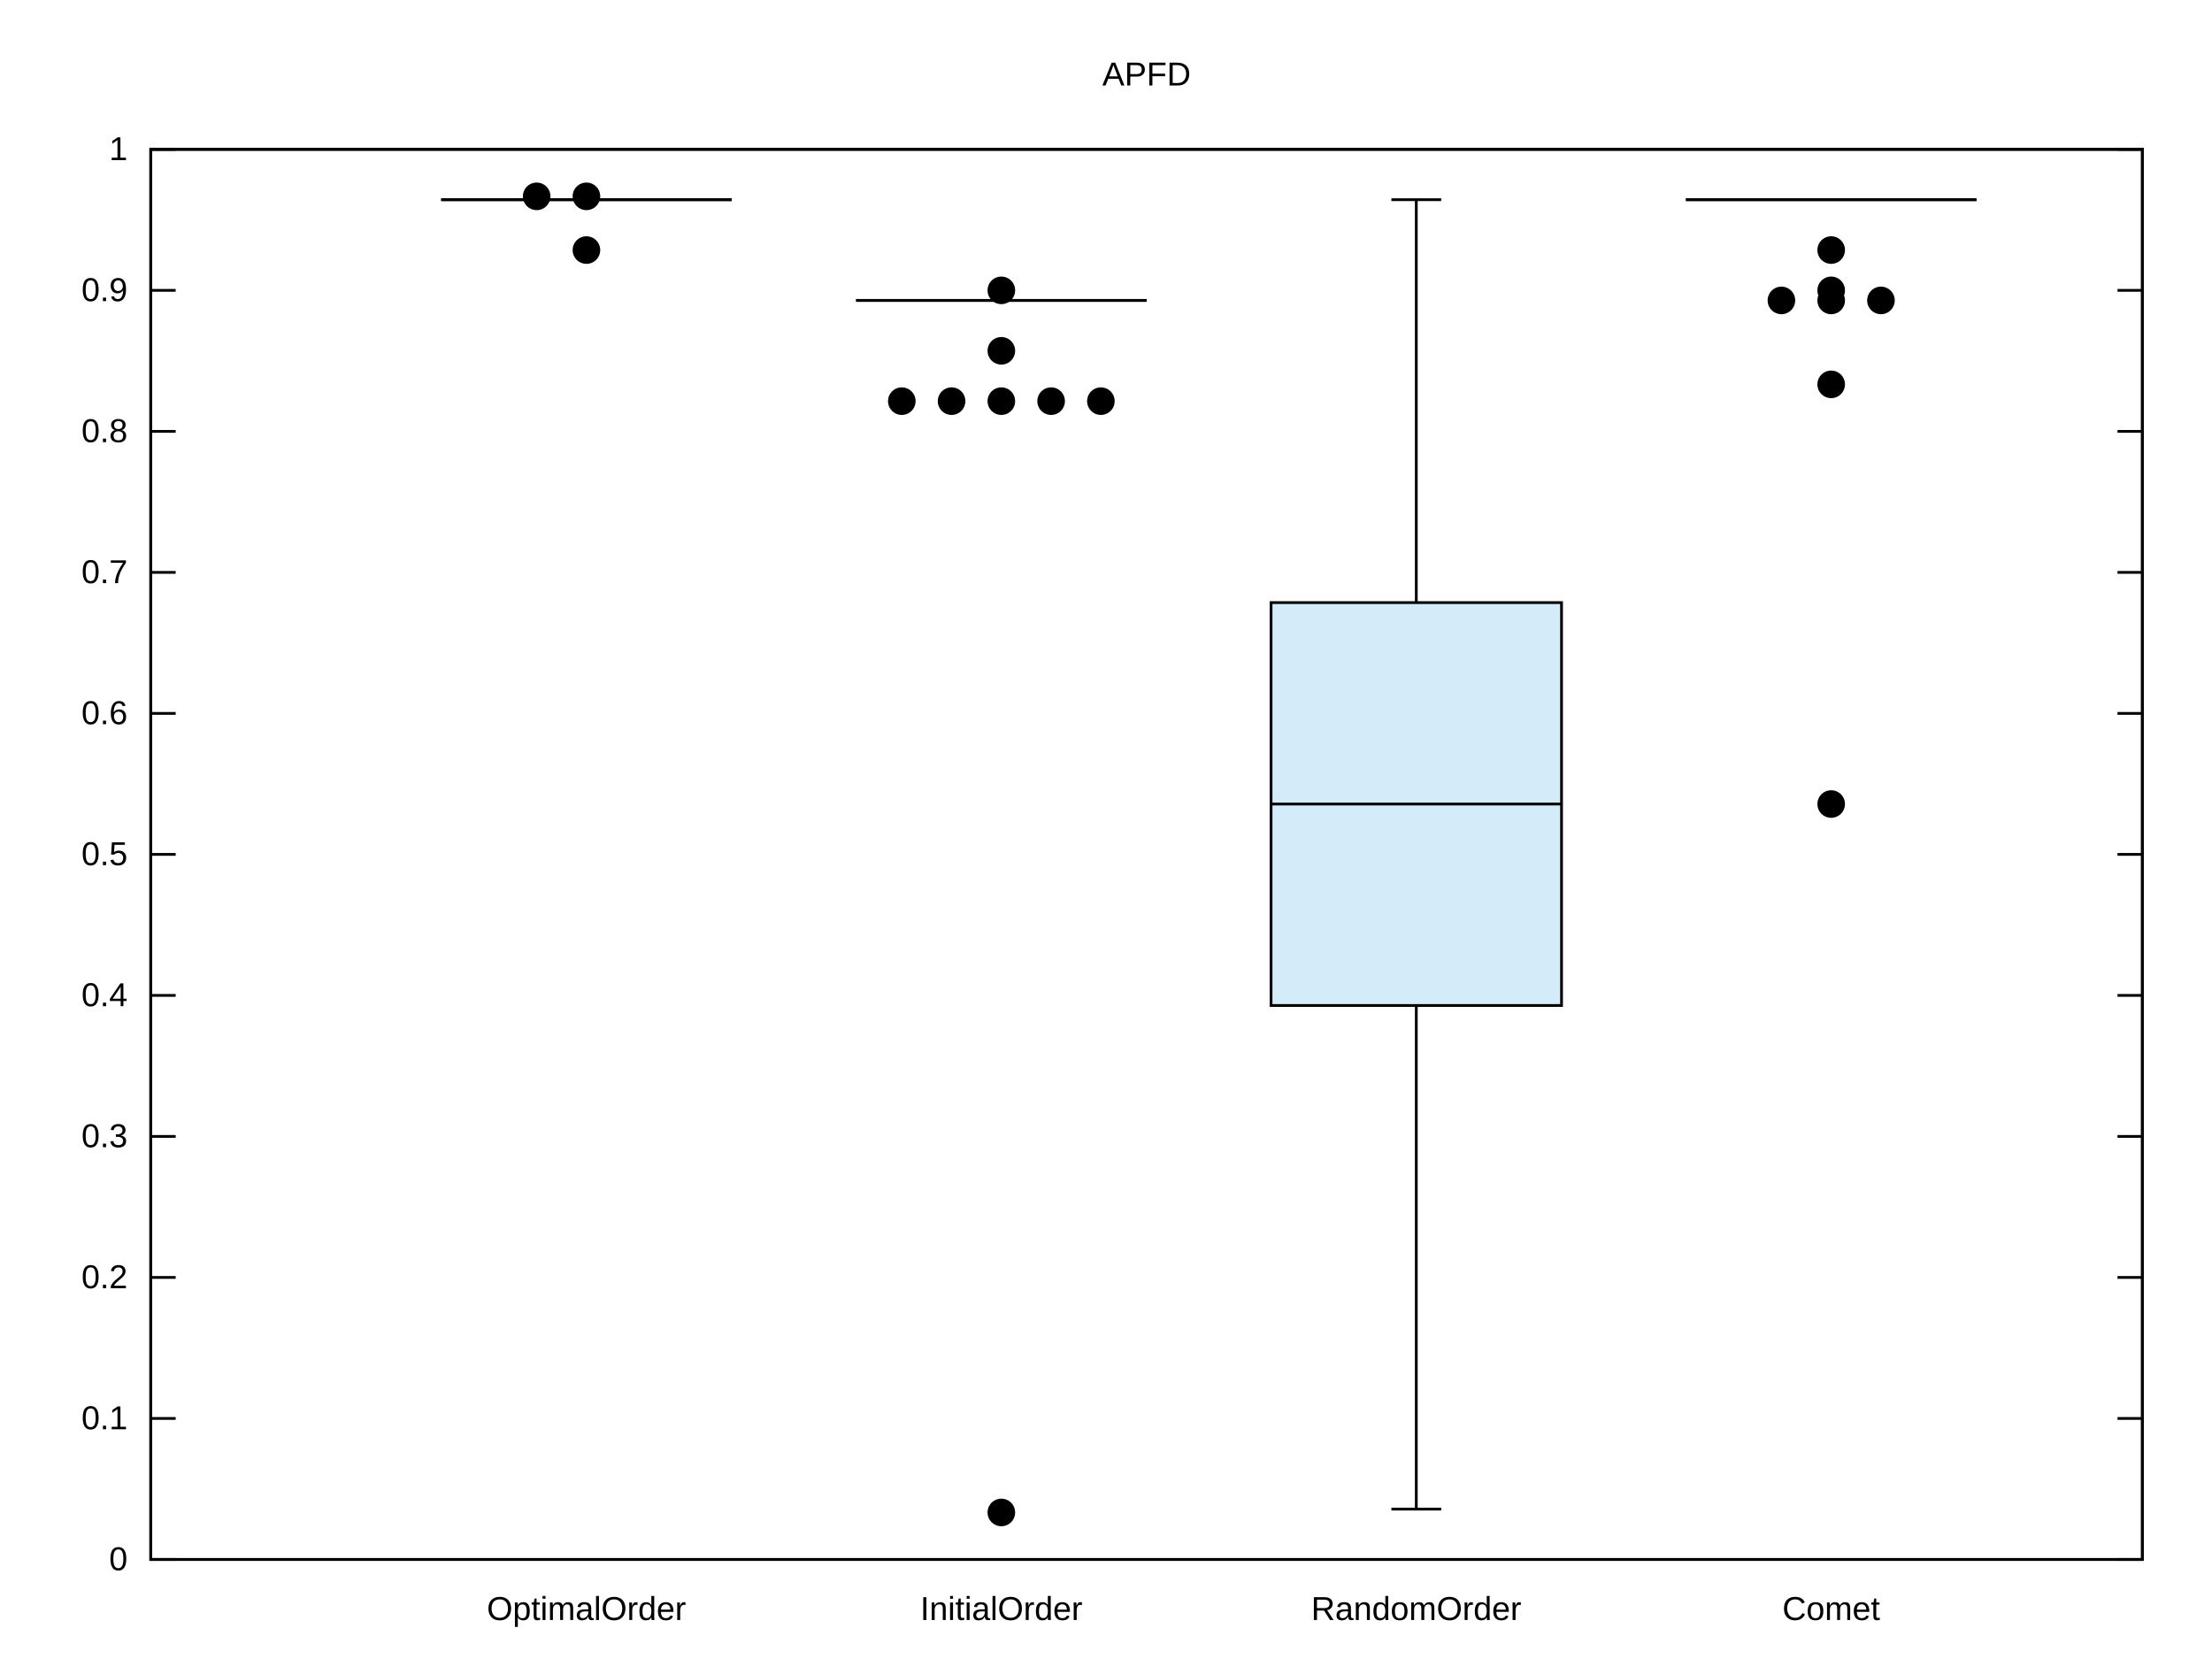
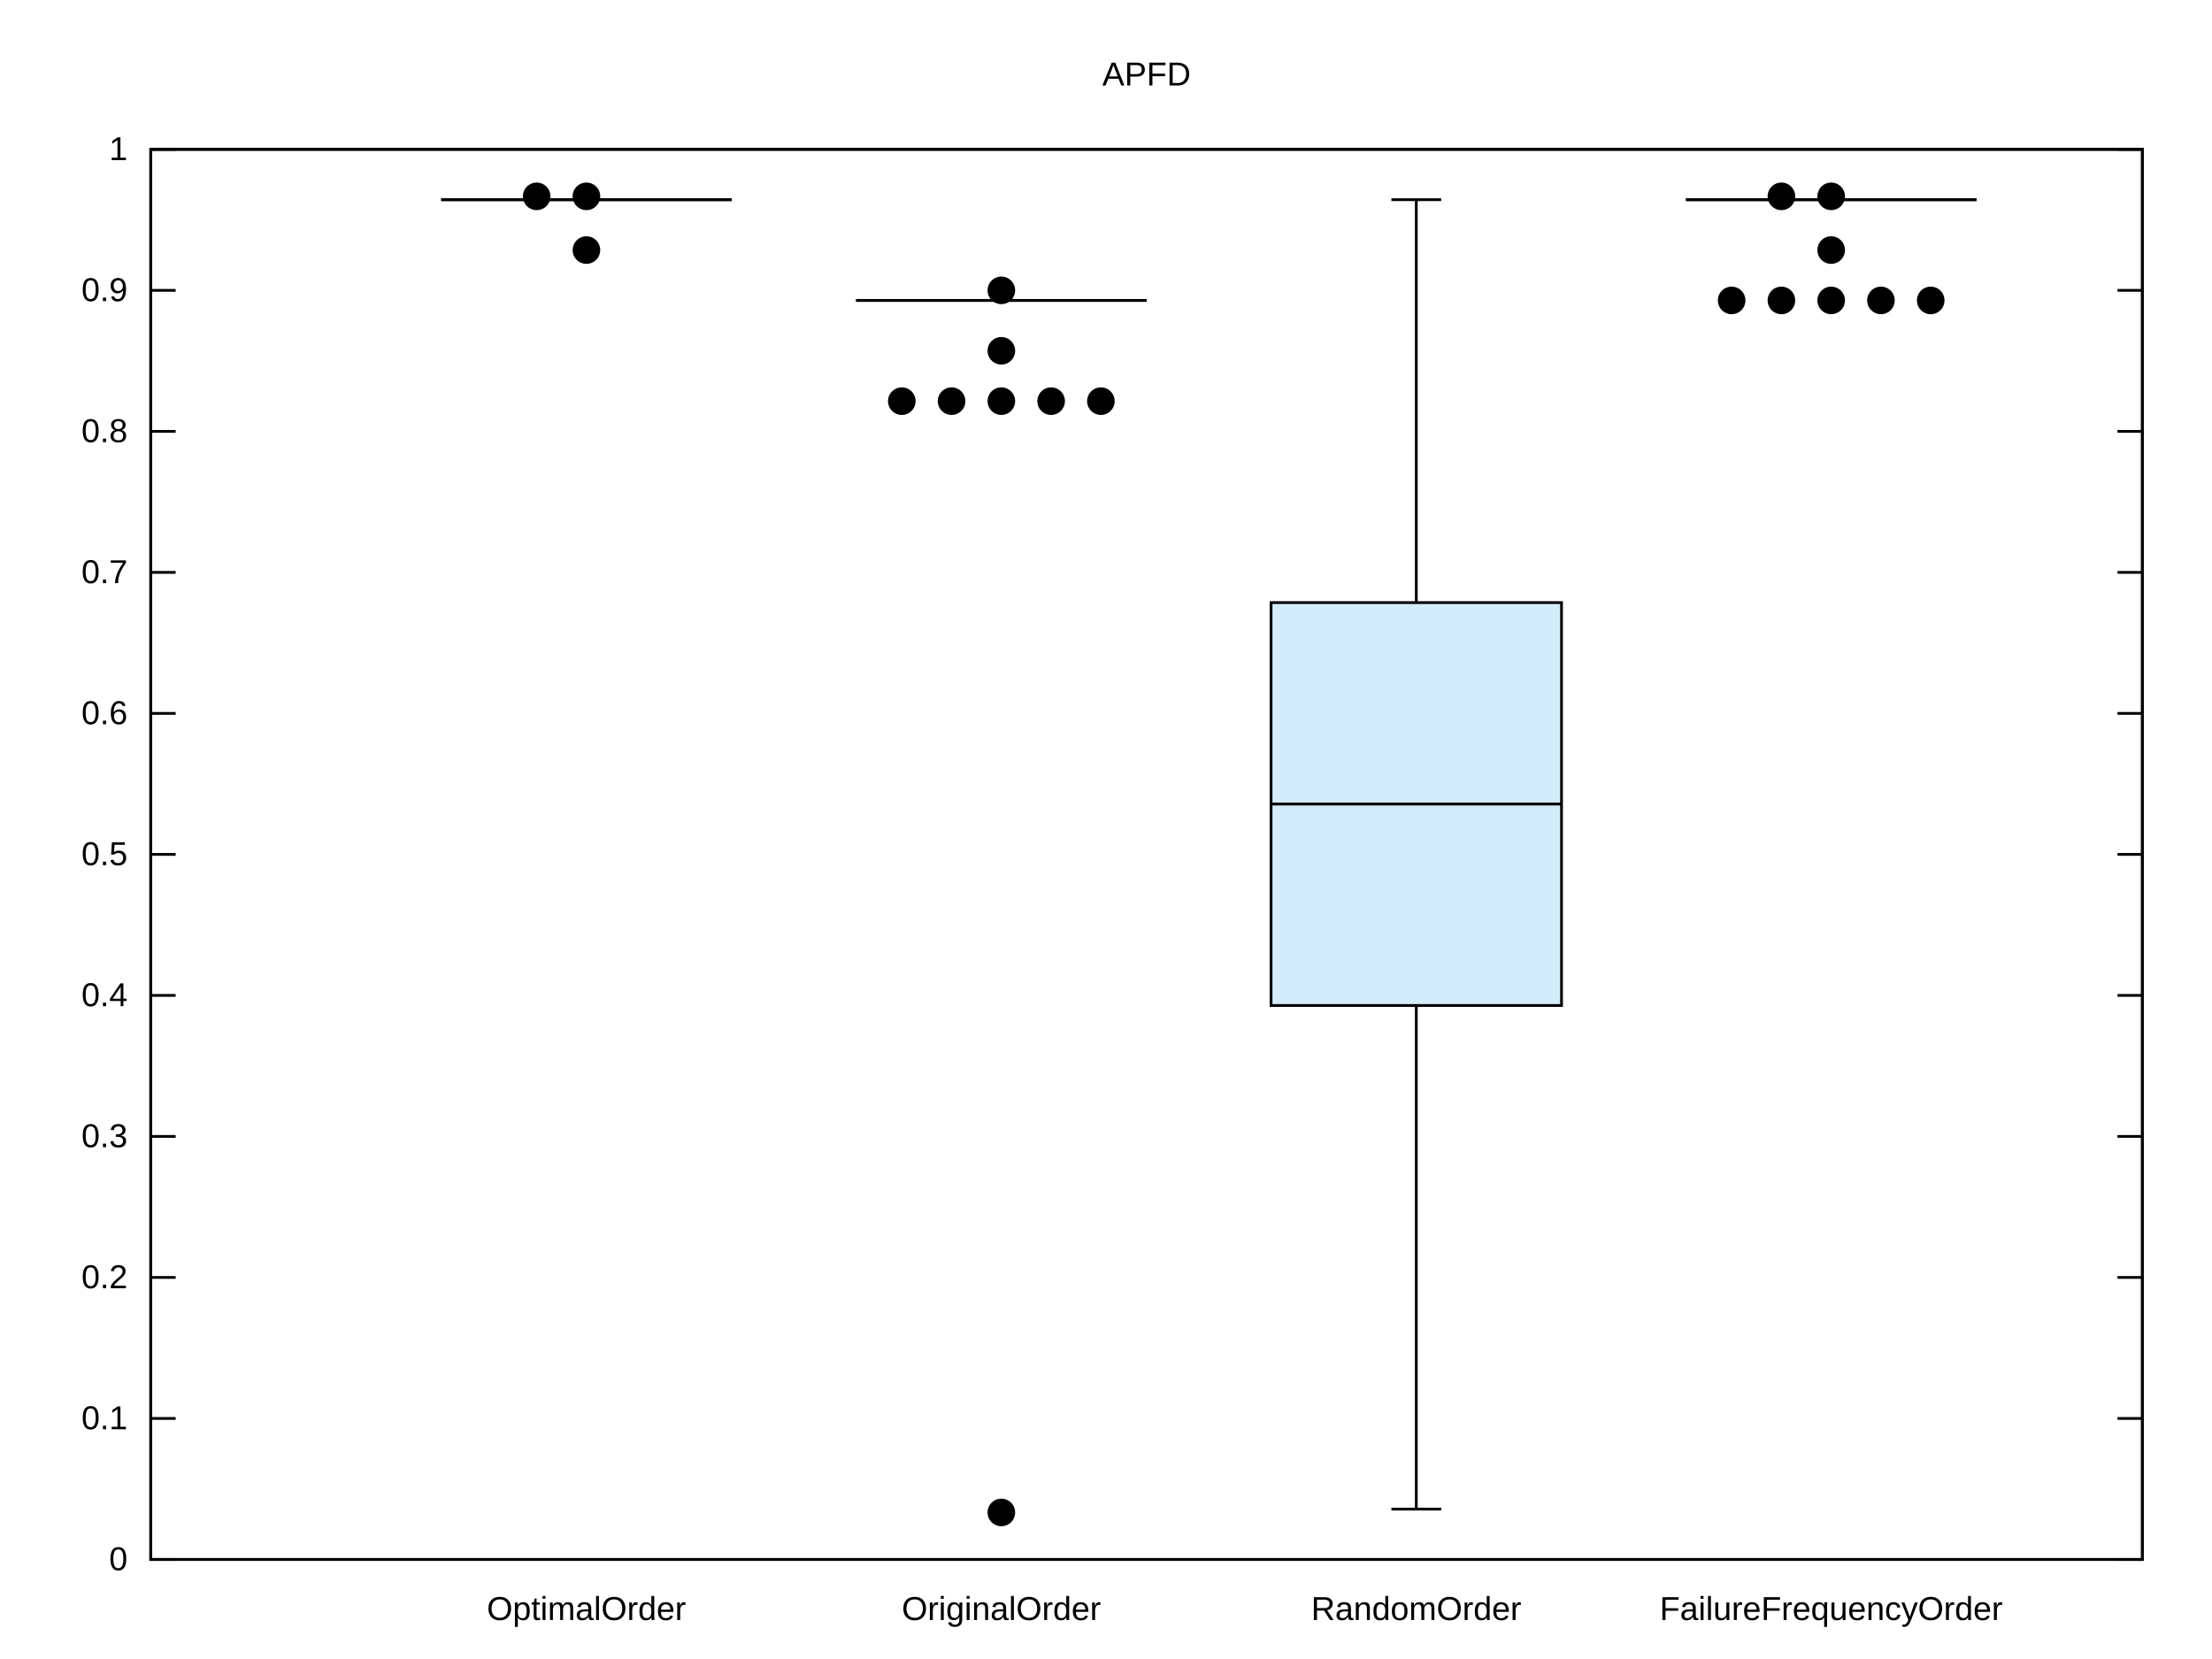
<svg xmlns="http://www.w3.org/2000/svg" xmlns:xlink="http://www.w3.org/1999/xlink" width="800" height="600" viewBox="0 0 800 600">
  <g id="gnuplot_canvas">
    <rect x="0" y="0" width="800" height="600" fill="none" />
    <defs>
      <circle id="gpDot" r="0.5" stroke-width="0.5" stroke="currentColor" />
      <path id="gpPt0" stroke-width="0.222" stroke="currentColor" d="M-1,0 h2 M0,-1 v2" />
      <path id="gpPt1" stroke-width="0.222" stroke="currentColor" d="M-1,-1 L1,1 M1,-1 L-1,1" />
      <path id="gpPt2" stroke-width="0.222" stroke="currentColor" d="M-1,0 L1,0 M0,-1 L0,1 M-1,-1 L1,1 M-1,1 L1,-1" />
      <rect id="gpPt3" stroke-width="0.222" stroke="currentColor" x="-1" y="-1" width="2" height="2" />
      <rect id="gpPt4" stroke-width="0.222" stroke="currentColor" fill="currentColor" x="-1" y="-1" width="2" height="2" />
      <circle id="gpPt5" stroke-width="0.222" stroke="currentColor" cx="0" cy="0" r="1" />
      <use xlink:href="#gpPt5" id="gpPt6" fill="currentColor" stroke="none" />
      <path id="gpPt7" stroke-width="0.222" stroke="currentColor" d="M0,-1.33 L-1.33,0.67 L1.33,0.67 z" />
      <use xlink:href="#gpPt7" id="gpPt8" fill="currentColor" stroke="none" />
      <use xlink:href="#gpPt7" id="gpPt9" stroke="currentColor" transform="rotate(180)" />
      <use xlink:href="#gpPt9" id="gpPt10" fill="currentColor" stroke="none" />
      <use xlink:href="#gpPt3" id="gpPt11" stroke="currentColor" transform="rotate(45)" />
      <use xlink:href="#gpPt11" id="gpPt12" fill="currentColor" stroke="none" />
      <path id="gpPt13" stroke-width="0.222" stroke="currentColor" d="M0,1.330 L1.265,0.411 L0.782,-1.067 L-0.782,-1.076 L-1.265,0.411 z" />
      <use xlink:href="#gpPt13" id="gpPt14" fill="currentColor" stroke="none" />
      <filter id="textbox" filterUnits="objectBoundingBox" x="0" y="0" height="1" width="1">
        <feFlood flood-color="white" flood-opacity="1" result="bgnd" />
        <feComposite in="SourceGraphic" in2="bgnd" operator="atop" />
      </filter>
      <filter id="greybox" filterUnits="objectBoundingBox" x="0" y="0" height="1" width="1">
        <feFlood flood-color="lightgrey" flood-opacity="1" result="grey" />
        <feComposite in="SourceGraphic" in2="grey" operator="atop" />
      </filter>
    </defs>
    <g fill="none" color="white" stroke="currentColor" stroke-width="1.00" stroke-linecap="butt" stroke-linejoin="miter">
</g>
    <g fill="none" color="black" stroke="currentColor" stroke-width="1.00" stroke-linecap="butt" stroke-linejoin="miter">
      <path stroke="black" d="M54.53,564.00 L63.53,564.00 M774.82,564.00 L765.82,564.00  " />
      <g transform="translate(46.14,567.90)" stroke="none" fill="black" font-family="Arial" font-size="12.00" text-anchor="end">
        <text>
          <tspan font-family="Arial"> 0</tspan>
        </text>
      </g>
    </g>
    <g fill="none" color="black" stroke="currentColor" stroke-width="1.00" stroke-linecap="butt" stroke-linejoin="miter">
      <path stroke="black" d="M54.53,513.00 L63.53,513.00 M774.82,513.00 L765.82,513.00  " />
      <g transform="translate(46.14,516.90)" stroke="none" fill="black" font-family="Arial" font-size="12.00" text-anchor="end">
        <text>
          <tspan font-family="Arial"> 0.1</tspan>
        </text>
      </g>
    </g>
    <g fill="none" color="black" stroke="currentColor" stroke-width="1.00" stroke-linecap="butt" stroke-linejoin="miter">
      <path stroke="black" d="M54.53,462.00 L63.53,462.00 M774.82,462.00 L765.82,462.00  " />
      <g transform="translate(46.14,465.90)" stroke="none" fill="black" font-family="Arial" font-size="12.00" text-anchor="end">
        <text>
          <tspan font-family="Arial"> 0.2</tspan>
        </text>
      </g>
    </g>
    <g fill="none" color="black" stroke="currentColor" stroke-width="1.00" stroke-linecap="butt" stroke-linejoin="miter">
      <path stroke="black" d="M54.53,411.00 L63.53,411.00 M774.82,411.00 L765.82,411.00  " />
      <g transform="translate(46.14,414.90)" stroke="none" fill="black" font-family="Arial" font-size="12.00" text-anchor="end">
        <text>
          <tspan font-family="Arial"> 0.3</tspan>
        </text>
      </g>
    </g>
    <g fill="none" color="black" stroke="currentColor" stroke-width="1.00" stroke-linecap="butt" stroke-linejoin="miter">
      <path stroke="black" d="M54.53,360.00 L63.53,360.00 M774.82,360.00 L765.82,360.00  " />
      <g transform="translate(46.14,363.90)" stroke="none" fill="black" font-family="Arial" font-size="12.00" text-anchor="end">
        <text>
          <tspan font-family="Arial"> 0.4</tspan>
        </text>
      </g>
    </g>
    <g fill="none" color="black" stroke="currentColor" stroke-width="1.00" stroke-linecap="butt" stroke-linejoin="miter">
      <path stroke="black" d="M54.53,309.00 L63.53,309.00 M774.82,309.00 L765.82,309.00  " />
      <g transform="translate(46.14,312.90)" stroke="none" fill="black" font-family="Arial" font-size="12.00" text-anchor="end">
        <text>
          <tspan font-family="Arial"> 0.5</tspan>
        </text>
      </g>
    </g>
    <g fill="none" color="black" stroke="currentColor" stroke-width="1.00" stroke-linecap="butt" stroke-linejoin="miter">
      <path stroke="black" d="M54.53,258.01 L63.53,258.01 M774.82,258.01 L765.82,258.01  " />
      <g transform="translate(46.14,261.91)" stroke="none" fill="black" font-family="Arial" font-size="12.00" text-anchor="end">
        <text>
          <tspan font-family="Arial"> 0.6</tspan>
        </text>
      </g>
    </g>
    <g fill="none" color="black" stroke="currentColor" stroke-width="1.00" stroke-linecap="butt" stroke-linejoin="miter">
      <path stroke="black" d="M54.53,207.01 L63.53,207.01 M774.82,207.01 L765.82,207.01  " />
      <g transform="translate(46.14,210.91)" stroke="none" fill="black" font-family="Arial" font-size="12.00" text-anchor="end">
        <text>
          <tspan font-family="Arial"> 0.7</tspan>
        </text>
      </g>
    </g>
    <g fill="none" color="black" stroke="currentColor" stroke-width="1.00" stroke-linecap="butt" stroke-linejoin="miter">
      <path stroke="black" d="M54.53,156.01 L63.53,156.01 M774.82,156.01 L765.82,156.01  " />
      <g transform="translate(46.14,159.91)" stroke="none" fill="black" font-family="Arial" font-size="12.00" text-anchor="end">
        <text>
          <tspan font-family="Arial"> 0.8</tspan>
        </text>
      </g>
    </g>
    <g fill="none" color="black" stroke="currentColor" stroke-width="1.00" stroke-linecap="butt" stroke-linejoin="miter">
      <path stroke="black" d="M54.53,105.01 L63.53,105.01 M774.82,105.01 L765.82,105.01  " />
      <g transform="translate(46.14,108.91)" stroke="none" fill="black" font-family="Arial" font-size="12.00" text-anchor="end">
        <text>
          <tspan font-family="Arial"> 0.9</tspan>
        </text>
      </g>
    </g>
    <g fill="none" color="black" stroke="currentColor" stroke-width="1.00" stroke-linecap="butt" stroke-linejoin="miter">
      <path stroke="black" d="M54.53,54.01 L63.53,54.01 M774.82,54.01 L765.82,54.01  " />
      <g transform="translate(46.14,57.91)" stroke="none" fill="black" font-family="Arial" font-size="12.00" text-anchor="end">
        <text>
          <tspan font-family="Arial"> 1</tspan>
        </text>
      </g>
    </g>
    <g fill="none" color="black" stroke="currentColor" stroke-width="1.00" stroke-linecap="butt" stroke-linejoin="miter">
      <path stroke="black" d="M212.09,564.00  " />
      <g transform="translate(212.09,585.90)" stroke="none" fill="black" font-family="Arial" font-size="12.00" text-anchor="middle">
        <text>
          <tspan font-family="Arial">OptimalOrder</tspan>
        </text>
      </g>
    </g>
    <g fill="none" color="black" stroke="currentColor" stroke-width="1.00" stroke-linecap="butt" stroke-linejoin="miter">
      <path stroke="black" d="M362.15,564.00  " />
      <g transform="translate(362.15,585.90)" stroke="none" fill="black" font-family="Arial" font-size="12.00" text-anchor="middle">
        <text>
-           <tspan font-family="Arial">InitialOrder</tspan>
+           <tspan font-family="Arial">OriginalOrder</tspan>
        </text>
      </g>
    </g>
    <g fill="none" color="black" stroke="currentColor" stroke-width="1.00" stroke-linecap="butt" stroke-linejoin="miter">
      <path stroke="black" d="M512.21,564.00  " />
      <g transform="translate(512.21,585.90)" stroke="none" fill="black" font-family="Arial" font-size="12.00" text-anchor="middle">
        <text>
          <tspan font-family="Arial">RandomOrder</tspan>
        </text>
      </g>
    </g>
    <g fill="none" color="black" stroke="currentColor" stroke-width="1.00" stroke-linecap="butt" stroke-linejoin="miter">
      <path stroke="black" d="M662.27,564.00  " />
      <g transform="translate(662.27,585.90)" stroke="none" fill="black" font-family="Arial" font-size="12.00" text-anchor="middle">
        <text>
-           <tspan font-family="Arial">Comet</tspan>
+           <tspan font-family="Arial">FailureFrequencyOrder</tspan>
        </text>
      </g>
    </g>
    <g fill="none" color="black" stroke="currentColor" stroke-width="1.00" stroke-linecap="butt" stroke-linejoin="miter">
</g>
    <g fill="none" color="black" stroke="currentColor" stroke-width="1.00" stroke-linecap="butt" stroke-linejoin="miter">
      <path stroke="black" d="M54.53,54.01 L54.53,564.00 L774.82,564.00 L774.82,54.01 L54.53,54.01 Z  " />
    </g>
    <g fill="none" color="black" stroke="currentColor" stroke-width="1.00" stroke-linecap="butt" stroke-linejoin="miter">
</g>
    <g id="gnuplot_plot_1">
      <g fill="none" color="black" stroke="currentColor" stroke-width="1.00" stroke-linecap="butt" stroke-linejoin="miter">
</g>
      <g fill="none" color="black" stroke="currentColor" stroke-width="1.00" stroke-linecap="butt" stroke-linejoin="miter">
        <g stroke="none" shape-rendering="crispEdges">
          <polygon fill="rgb(148,   0, 211)" fill-opacity="0.25" points="159.57,72.22 264.61,72.22 264.61,72.22 159.57,72.22 " />
        </g>
        <path stroke="black" d="M159.57,72.22 L264.61,72.22 L159.57,72.22 Z  " />
        <path stroke="black" d="M159.57,72.22 L264.61,72.22 M212.09,72.22 M203.09,72.22 L221.09,72.22 M203.09,72.22 L221.09,72.22  " />
        <use xlink:href="#gpPt6" transform="translate(212.09,90.44) scale(4.50)" color="black" />
        <use xlink:href="#gpPt6" transform="translate(212.09,71.01) scale(4.50)" color="black" />
        <use xlink:href="#gpPt6" transform="translate(194.09,71.01) scale(4.50)" color="black" />
      </g>
    </g>
    <g id="gnuplot_plot_2">
      <g fill="none" color="black" stroke="currentColor" stroke-width="1.00" stroke-linecap="butt" stroke-linejoin="miter">
</g>
      <g fill="none" color="black" stroke="currentColor" stroke-width="1.00" stroke-linecap="butt" stroke-linejoin="miter">
        <g stroke="none" shape-rendering="crispEdges">
          <polygon fill="rgb(  0, 158, 115)" fill-opacity="0.25" points="309.63,108.65 414.69,108.65 414.69,108.65 309.63,108.65 " />
        </g>
        <path stroke="black" d="M309.63,108.65 L414.69,108.65 L309.63,108.65 Z  " />
        <path stroke="black" d="M309.63,108.65 L414.69,108.65 M362.16,108.65 M353.16,108.65 L371.16,108.65 M353.16,108.65 L371.16,108.65  " />
        <use xlink:href="#gpPt6" transform="translate(362.15,547.00) scale(4.50)" color="black" />
        <use xlink:href="#gpPt6" transform="translate(362.15,145.08) scale(4.50)" color="black" />
        <use xlink:href="#gpPt6" transform="translate(344.15,145.08) scale(4.50)" color="black" />
        <use xlink:href="#gpPt6" transform="translate(380.15,145.08) scale(4.50)" color="black" />
        <use xlink:href="#gpPt6" transform="translate(326.15,145.08) scale(4.50)" color="black" />
        <use xlink:href="#gpPt6" transform="translate(398.15,145.08) scale(4.50)" color="black" />
        <use xlink:href="#gpPt6" transform="translate(362.15,126.87) scale(4.50)" color="black" />
        <use xlink:href="#gpPt6" transform="translate(362.15,105.01) scale(4.50)" color="black" />
      </g>
    </g>
    <g id="gnuplot_plot_3">
      <g fill="none" color="black" stroke="currentColor" stroke-width="1.00" stroke-linecap="butt" stroke-linejoin="miter">
</g>
      <g fill="none" color="black" stroke="currentColor" stroke-width="1.00" stroke-linecap="butt" stroke-linejoin="miter">
        <g stroke="none" shape-rendering="crispEdges">
          <polygon fill="rgb( 86, 180, 233)" fill-opacity="0.25" points="459.69,363.65 564.75,363.65 564.75,217.94 459.69,217.94 " />
        </g>
        <path stroke="black" d="M459.69,363.65 L564.75,363.65 L564.75,217.94 L459.69,217.94 L459.69,363.65 Z  " />
        <path stroke="black" d="M459.69,290.79 L564.75,290.79 M512.22,545.79 L512.22,363.65 M512.22,217.94 L512.22,72.22 M503.22,72.22 L521.22,72.22   M503.22,545.79 L521.22,545.79  " />
      </g>
    </g>
    <g id="gnuplot_plot_4">
      <g fill="none" color="black" stroke="currentColor" stroke-width="1.00" stroke-linecap="butt" stroke-linejoin="miter">
</g>
      <g fill="none" color="black" stroke="currentColor" stroke-width="1.00" stroke-linecap="butt" stroke-linejoin="miter">
        <g stroke="none" shape-rendering="crispEdges">
          <polygon fill="rgb(230, 159,   0)" fill-opacity="0.25" points="609.75,72.22 714.81,72.22 714.81,72.22 609.75,72.22 " />
        </g>
        <path stroke="black" d="M609.75,72.22 L714.81,72.22 L609.75,72.22 Z  " />
        <path stroke="black" d="M609.75,72.22 L714.81,72.22 M662.28,72.22 M653.28,72.22 L671.28,72.22 M653.28,72.22 L671.28,72.22  " />
-         <use xlink:href="#gpPt6" transform="translate(662.27,290.79) scale(4.50)" color="black" />
-         <use xlink:href="#gpPt6" transform="translate(662.27,139.01) scale(4.50)" color="black" />
        <use xlink:href="#gpPt6" transform="translate(662.27,108.65) scale(4.50)" color="black" />
        <use xlink:href="#gpPt6" transform="translate(644.27,108.65) scale(4.50)" color="black" />
        <use xlink:href="#gpPt6" transform="translate(680.27,108.65) scale(4.50)" color="black" />
-         <use xlink:href="#gpPt6" transform="translate(662.27,105.01) scale(4.50)" color="black" />
+         <use xlink:href="#gpPt6" transform="translate(626.27,108.65) scale(4.50)" color="black" />
+         <use xlink:href="#gpPt6" transform="translate(698.27,108.65) scale(4.50)" color="black" />
        <use xlink:href="#gpPt6" transform="translate(662.27,90.44) scale(4.50)" color="black" />
+         <use xlink:href="#gpPt6" transform="translate(662.27,71.01) scale(4.50)" color="black" />
+         <use xlink:href="#gpPt6" transform="translate(644.27,71.01) scale(4.50)" color="black" />
      </g>
    </g>
    <g fill="none" color="white" stroke="black" stroke-width="2.00" stroke-linecap="butt" stroke-linejoin="miter">
</g>
    <g fill="none" color="black" stroke="currentColor" stroke-width="2.00" stroke-linecap="butt" stroke-linejoin="miter">
</g>
    <g fill="none" color="black" stroke="black" stroke-width="1.00" stroke-linecap="butt" stroke-linejoin="miter">
</g>
    <g fill="none" color="black" stroke="currentColor" stroke-width="1.00" stroke-linecap="butt" stroke-linejoin="miter">
      <path stroke="black" d="M54.53,54.01 L54.53,564.00 L774.82,564.00 L774.82,54.01 L54.53,54.01 Z  " />
    </g>
    <g fill="none" color="black" stroke="currentColor" stroke-width="1.00" stroke-linecap="butt" stroke-linejoin="miter">
      <g transform="translate(414.67,30.91)" stroke="none" fill="black" font-family="Arial" font-size="12.00" text-anchor="middle">
        <text>
          <tspan font-family="Arial">APFD</tspan>
        </text>
      </g>
    </g>
    <g fill="none" color="black" stroke="currentColor" stroke-width="1.00" stroke-linecap="butt" stroke-linejoin="miter">
</g>
  </g>
</svg>
